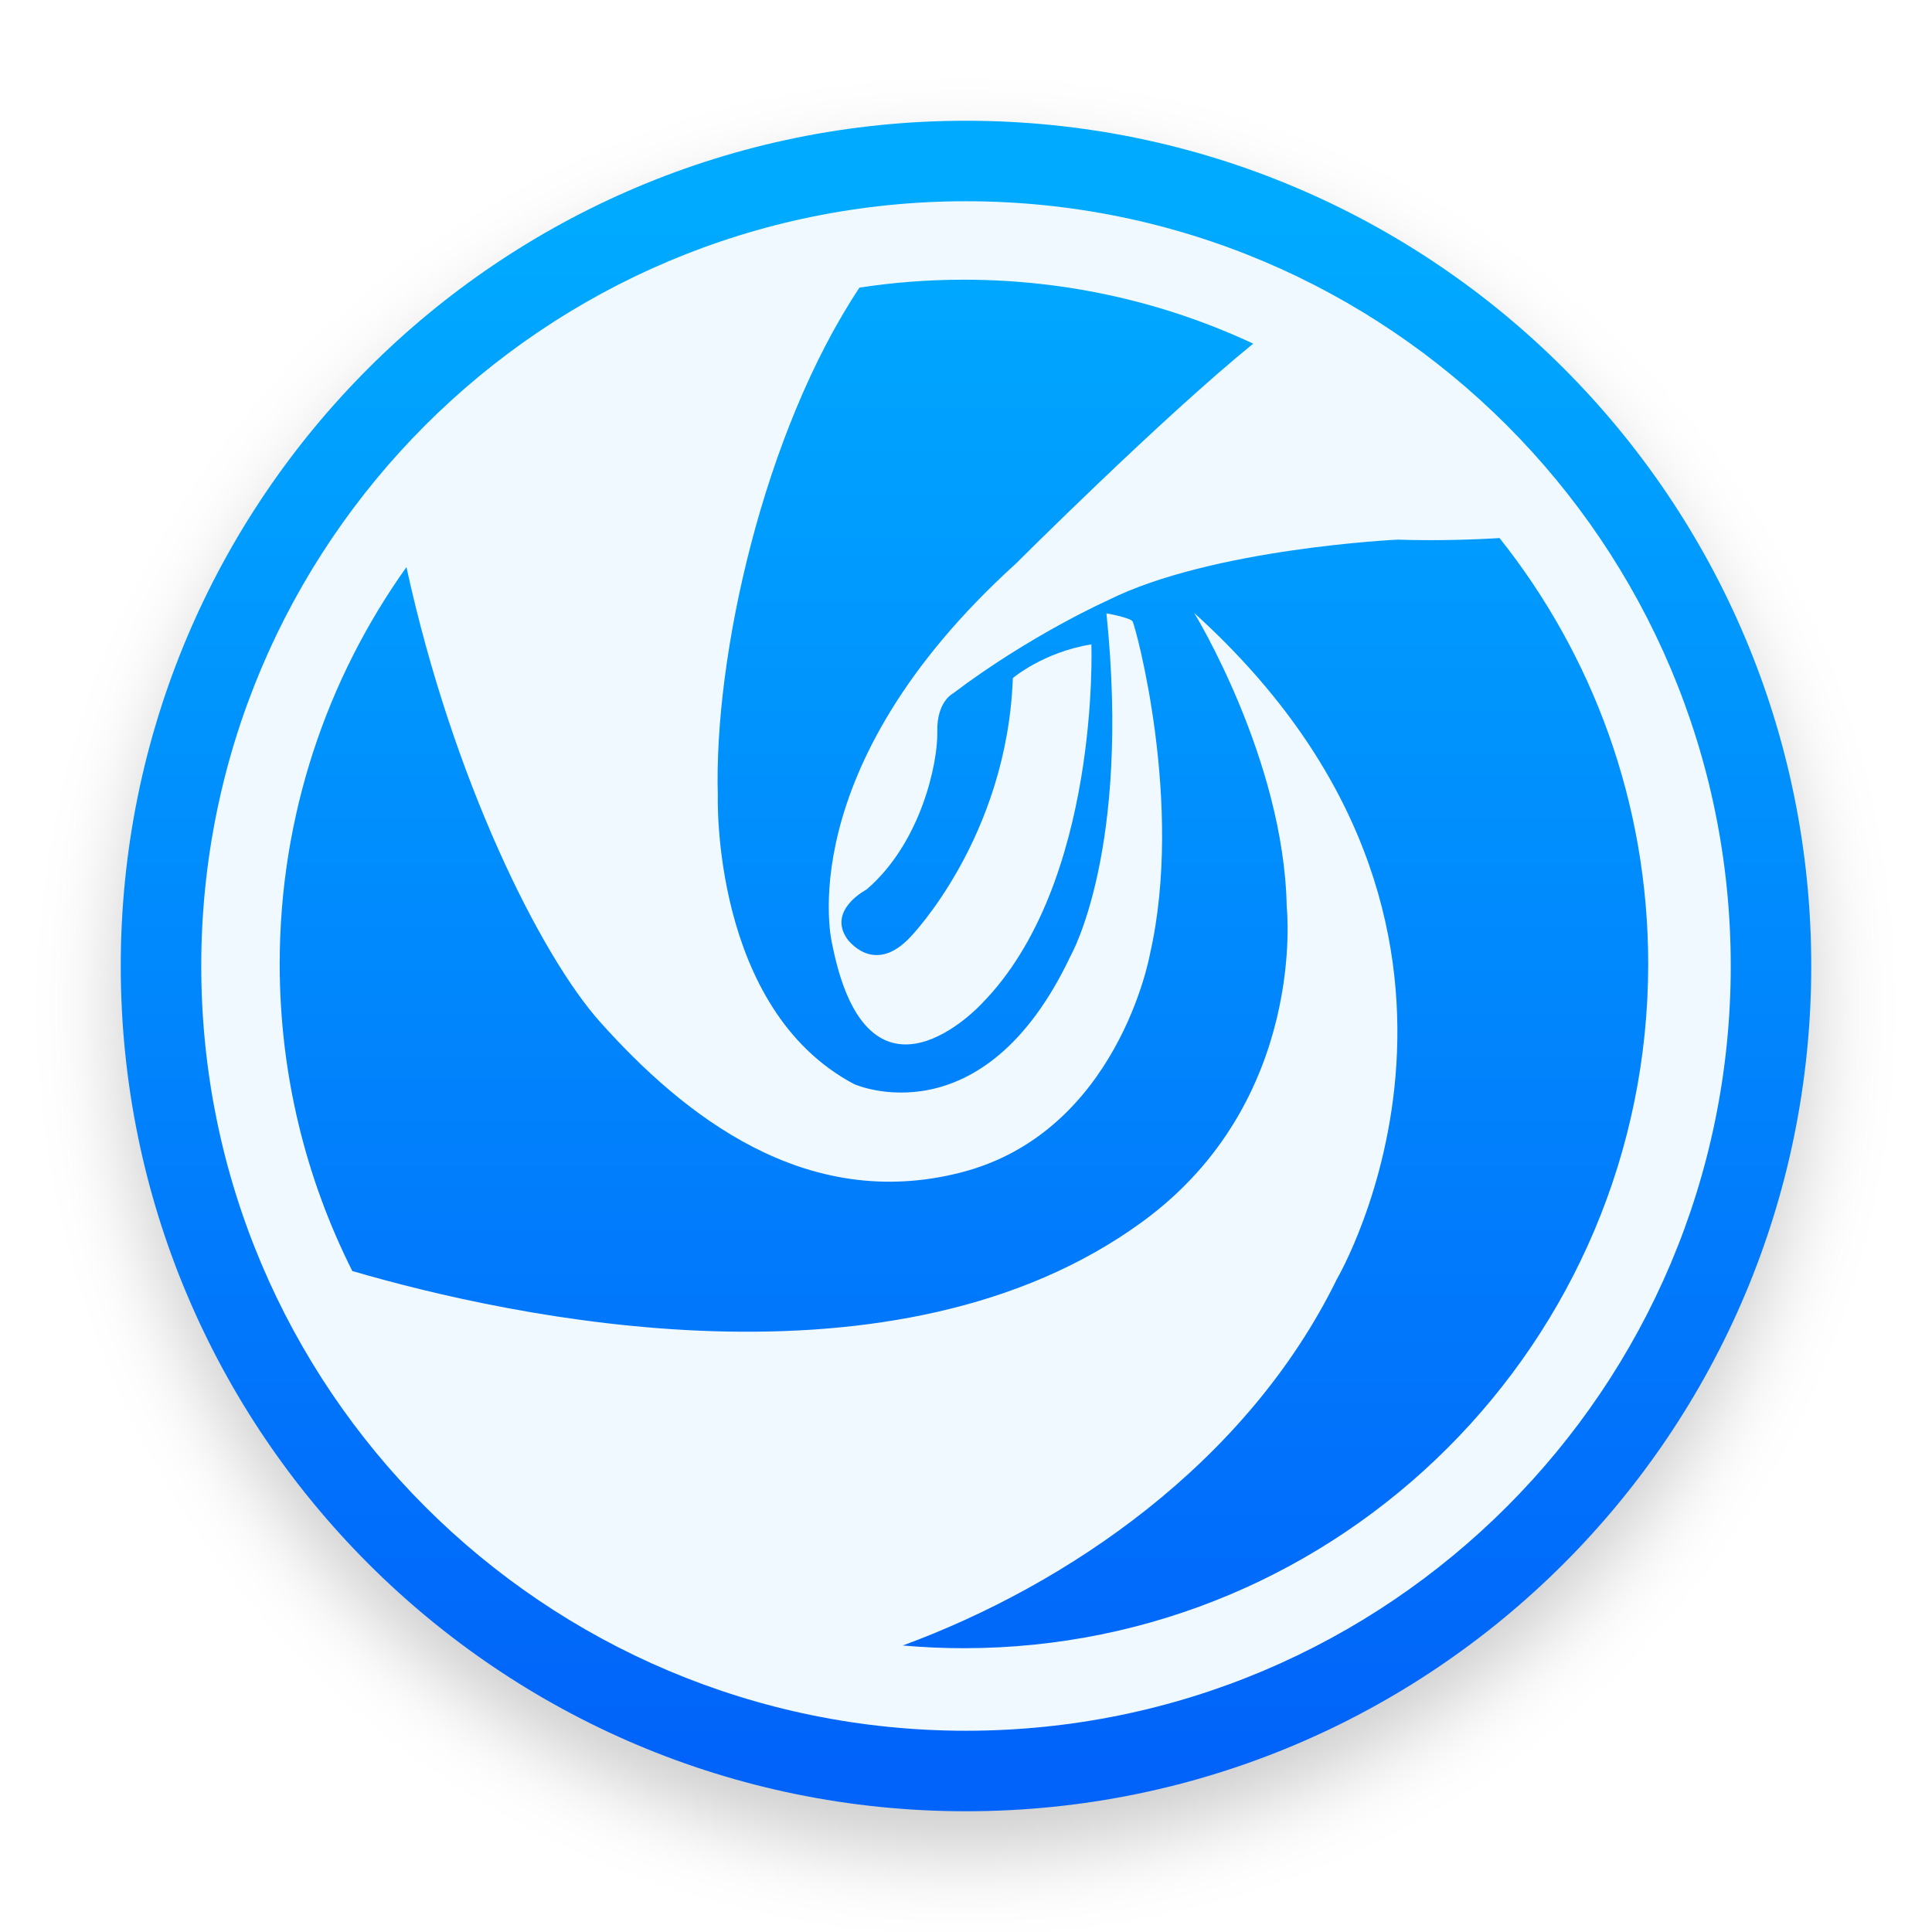
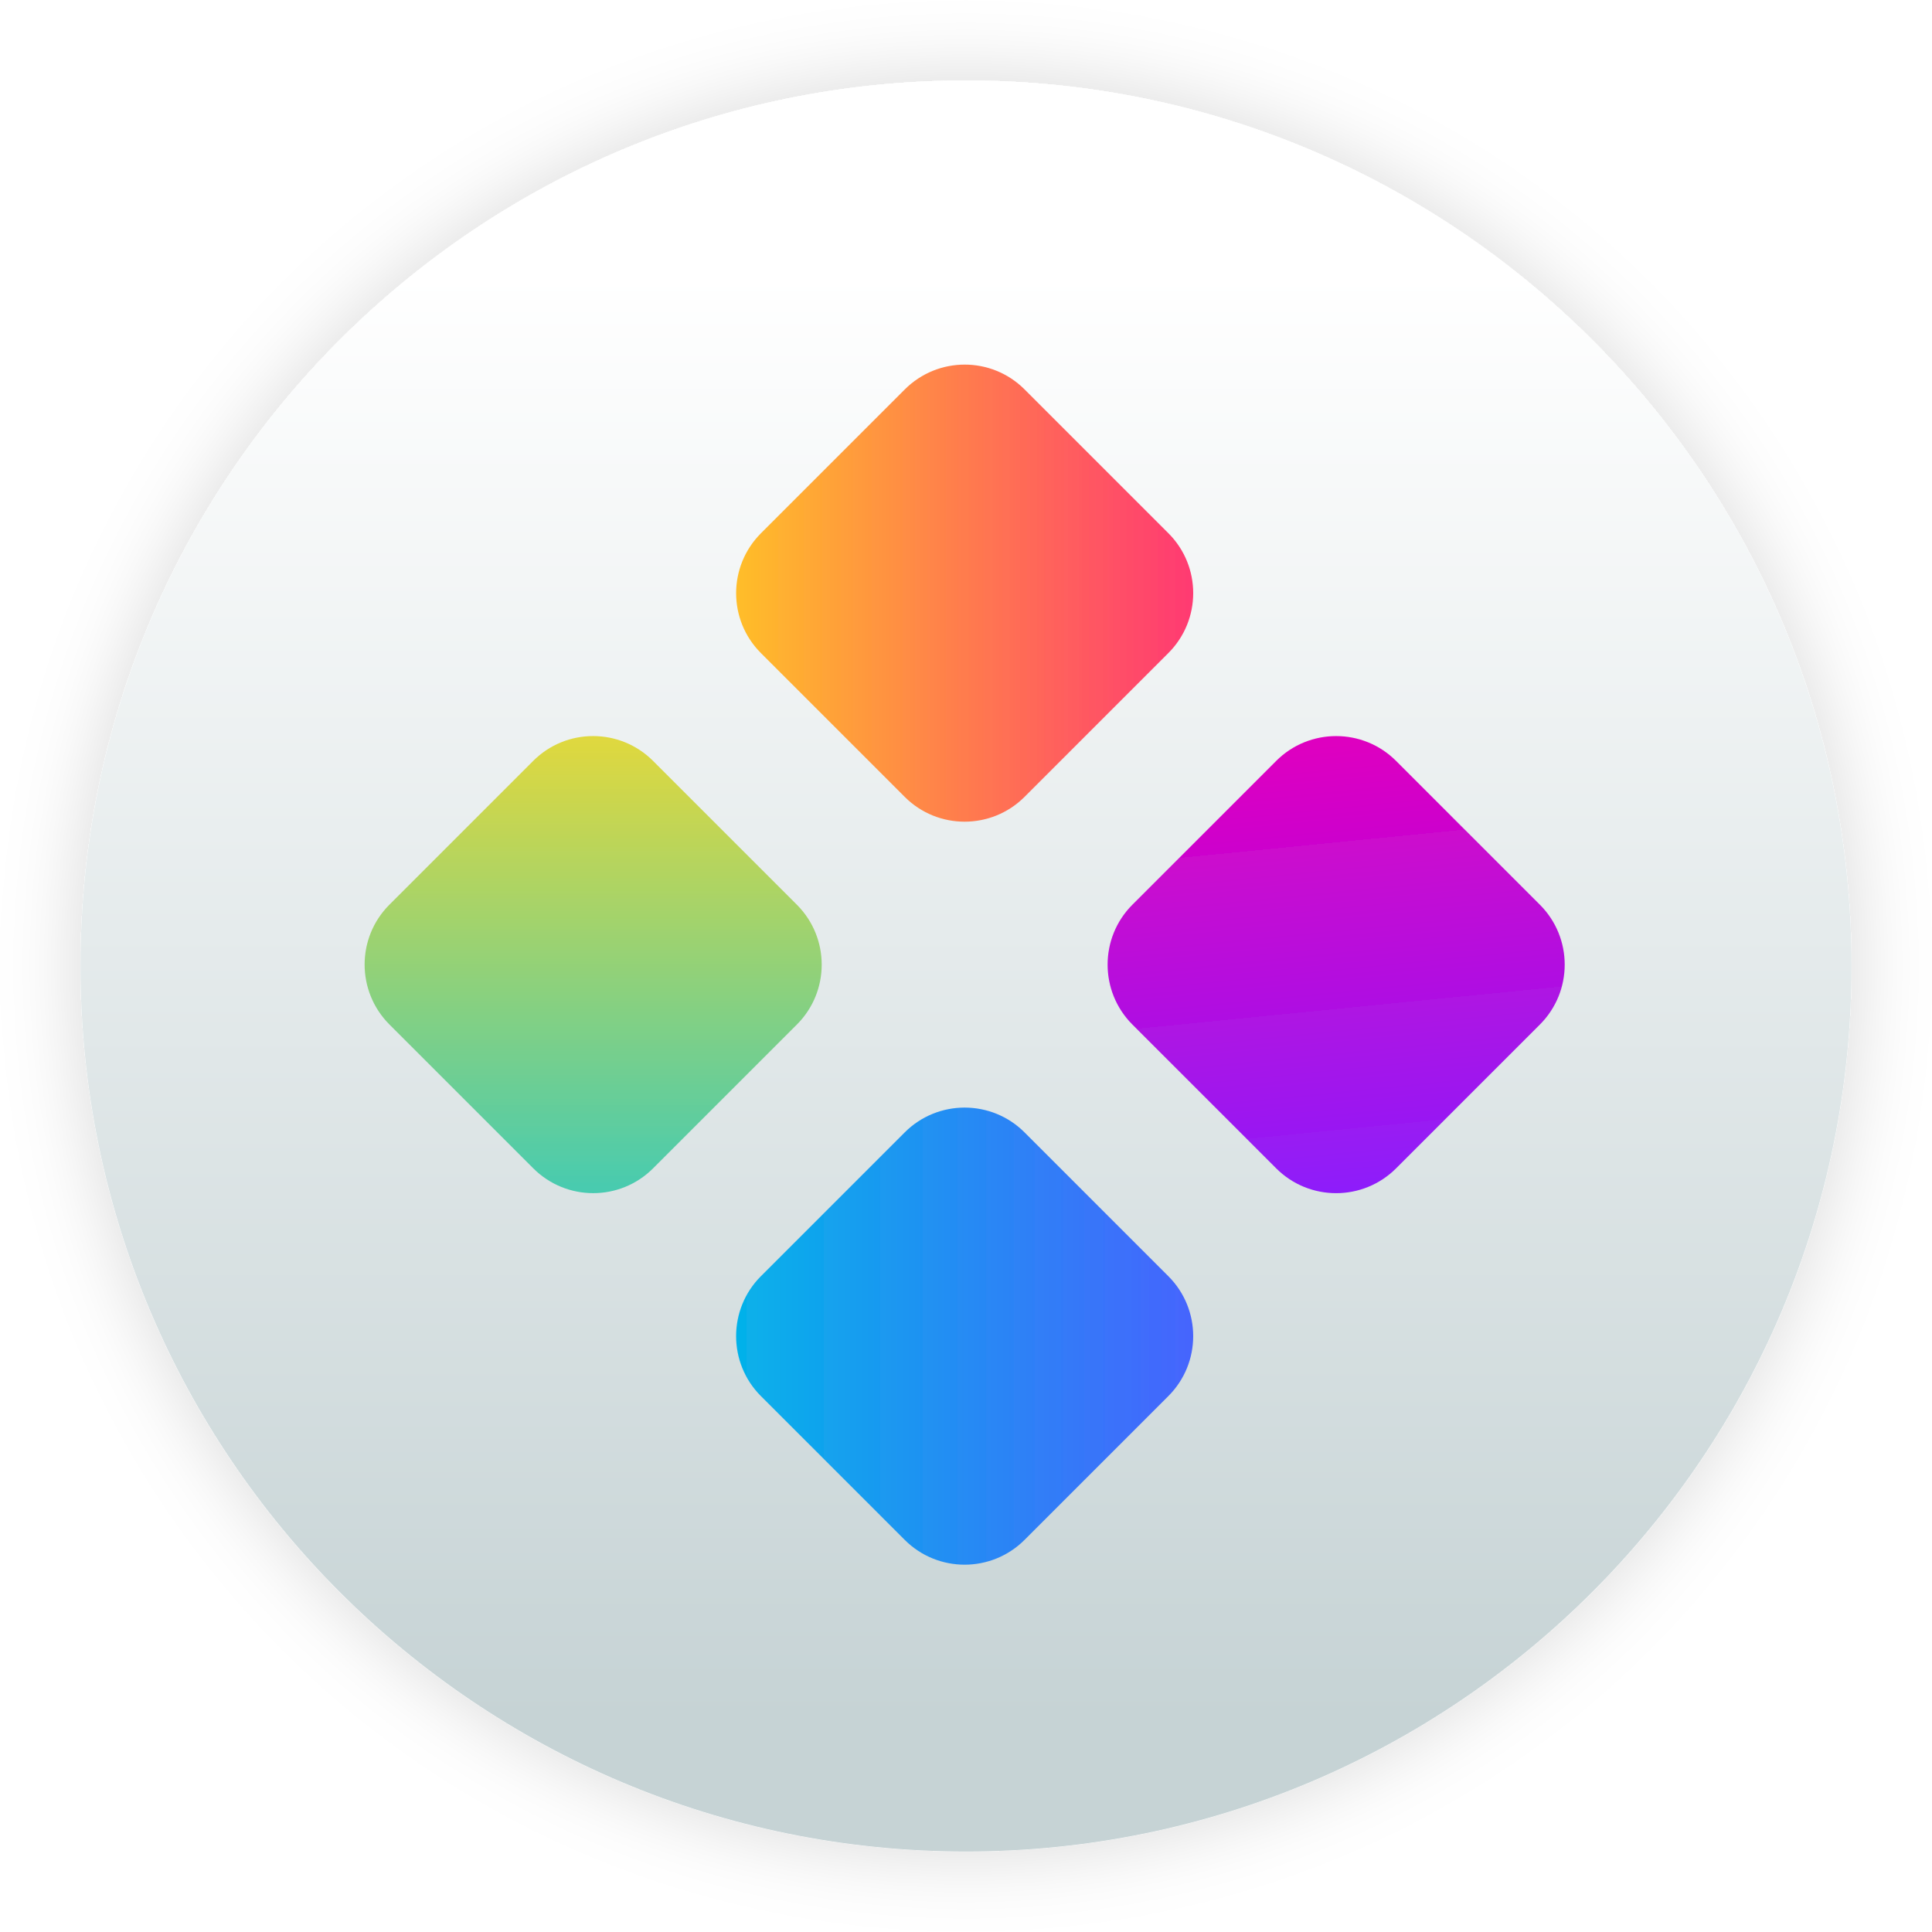
- <svg xmlns="http://www.w3.org/2000/svg" xmlns:xlink="http://www.w3.org/1999/xlink" width="48" height="48" viewBox="0 0 48 48">
+ <svg xmlns="http://www.w3.org/2000/svg" width="24" height="24" viewBox="0 0 24 24">
  <defs>
-     <linearGradient id="deepin-launcher-c" x1="50%" x2="50%" y1="4.64%" y2="97.178%">
-       <stop offset="0%" stop-color="#00ABFF" />
-       <stop offset="100%" stop-color="#0163FA" />
+     <filter id="deepin-launcher24-a" width="122.7%" height="122.7%" x="-11.4%" y="-11.4%" filterUnits="objectBoundingBox">
+       <feOffset in="SourceAlpha" result="shadowOffsetOuter1" />
+       <feGaussianBlur in="shadowOffsetOuter1" result="shadowBlurOuter1" stdDeviation=".5" />
+       <feComposite in="shadowBlurOuter1" in2="SourceAlpha" operator="out" result="shadowBlurOuter1" />
+       <feColorMatrix in="shadowBlurOuter1" result="shadowMatrixOuter1" values="0 0 0 0 0   0 0 0 0 0   0 0 0 0 0  0 0 0 0.15 0" />
+       <feMerge>
+         <feMergeNode in="shadowMatrixOuter1" />
+         <feMergeNode in="SourceGraphic" />
+       </feMerge>
+     </filter>
+     <linearGradient id="deepin-launcher24-b" x1="36.374%" x2="36.374%" y1="10.403%" y2="93.072%">
+       <stop offset="0%" stop-color="#FFF" />
+       <stop offset="100%" stop-color="#C6D3D5" />
    </linearGradient>
-     <circle id="deepin-launcher-b" cx="24" cy="24" r="21" />
-     <filter id="deepin-launcher-a" width="116.7%" height="116.7%" x="-8.3%" y="-6%" filterUnits="objectBoundingBox">
-       <feOffset dy="1" in="SourceAlpha" result="shadowOffsetOuter1" />
-       <feGaussianBlur in="shadowOffsetOuter1" result="shadowBlurOuter1" stdDeviation="1" />
-       <feColorMatrix in="shadowBlurOuter1" values="0 0 0 0 0   0 0 0 0 0   0 0 0 0 0  0 0 0 0.2 0" />
-     </filter>
+     <linearGradient id="deepin-launcher24-c" x1="100%" x2="0%" y1="0%" y2="100%">
+       <stop offset="0%" stop-color="#ECD935" />
+       <stop offset="100%" stop-color="#3BCAB9" />
+     </linearGradient>
+     <linearGradient id="deepin-launcher24-d" x1="0%" x2="100%" y1="0%" y2="100%">
+       <stop offset="0%" stop-color="#00B8E8" />
+       <stop offset="100%" stop-color="#4B5EFF" />
+     </linearGradient>
+     <linearGradient id="deepin-launcher24-e" x1="0%" x2="100%" y1="0%" y2="100%">
+       <stop offset="0%" stop-color="#FFC823" />
+       <stop offset="100%" stop-color="#FF2F78" />
+     </linearGradient>
+     <linearGradient id="deepin-launcher24-f" x1="81.903%" x2="0%" y1="0%" y2="100%">
+       <stop offset="0%" stop-color="#DE00C0" />
+       <stop offset="100%" stop-color="#8720FF" />
+     </linearGradient>
  </defs>
-   <g fill="none" fill-rule="evenodd">
-     <use fill="#000" filter="url(#deepin-launcher-a)" xlink:href="#deepin-launcher-b" />
-     <use fill="url(#deepin-launcher-c)" xlink:href="#deepin-launcher-b" />
-     <path fill="#F0F9FF" fill-rule="nonzero" d="M31.136,8.538 C28.953,7.518 26.517,6.949 23.949,6.949 C23.066,6.949 22.199,7.016 21.353,7.146 C18.965,10.745 17.733,16.314 17.834,19.766 C17.834,19.766 17.667,25.058 21.224,26.936 C21.224,26.936 24.422,28.365 26.601,23.743 C26.601,23.743 28.098,21.134 27.489,15.238 C27.489,15.238 28.072,15.343 28.138,15.437 C28.204,15.53 29.426,19.976 28.567,23.72 C28.567,23.72 27.777,28.119 23.89,29.126 C20.004,30.132 16.976,27.697 14.921,25.404 C13.434,23.747 11.249,19.376 10.098,14.09 C8.115,16.87 6.949,20.274 6.949,23.949 C6.949,26.693 7.599,29.284 8.753,31.578 C12.659,32.719 22.264,34.838 28.397,30.343 C32.496,27.339 31.968,22.527 31.968,22.527 C31.9,18.866 29.671,15.231 29.671,15.231 C38.336,23.07 33.215,31.778 33.215,31.778 C30.975,36.353 26.515,39.378 22.429,40.882 C22.929,40.926 23.436,40.949 23.949,40.949 C33.338,40.949 40.949,33.338 40.949,23.949 C40.949,19.949 39.567,16.272 37.256,13.368 C36.485,13.414 35.62,13.436 34.726,13.407 C34.726,13.407 30.116,13.622 27.531,14.911 C27.531,14.911 25.603,15.771 23.676,17.229 C23.676,17.229 23.267,17.433 23.287,18.184 C23.304,18.933 22.894,20.929 21.529,22.1 C21.529,22.1 20.555,22.601 21.042,23.318 C21.042,23.318 21.7,24.273 22.627,23.27 C22.627,23.27 25.018,20.81 25.164,16.847 C25.164,16.847 25.92,16.201 27.115,16.01 C27.115,16.01 27.334,21.956 24.384,24.942 C24.384,24.942 21.577,27.998 20.676,23.461 C20.676,23.461 19.578,19.138 25.237,14.005 C25.237,14.005 28.877,10.37 31.136,8.538 Z M24,43 C13.507,43 5,34.494 5,24 C5,13.507 13.507,5 24,5 C34.493,5 43,13.507 43,24 C43,34.494 34.493,43 24,43 Z" />
+   <g fill="none" fill-rule="evenodd" filter="url(#deepin-launcher24-a)" transform="translate(1 1)">
+     <path fill="url(#deepin-launcher24-b)" d="M0,11 C0,4.925 4.925,0 11,0 C17.075,0 22,4.925 22,11 C22,17.075 17.075,22 11,22 C4.925,22 0,17.075 0,11 Z" />
+     <g transform="translate(3 3)">
+       <path fill="url(#deepin-launcher24-c)" d="M2.105,5.667 L4.632,5.667 C5.213,5.667 5.684,6.139 5.684,6.72 L5.684,9.246 C5.684,9.828 5.213,10.299 4.632,10.299 L2.105,10.299 C1.524,10.299 1.053,9.828 1.053,9.246 L1.053,6.72 C1.053,6.139 1.524,5.667 2.105,5.667 Z" transform="rotate(-45 3.368 7.983)" />
+       <path fill="url(#deepin-launcher24-d)" d="M6.72,10.282 L9.246,10.282 C9.828,10.282 10.299,10.754 10.299,11.335 L10.299,13.861 C10.299,14.443 9.828,14.914 9.246,14.914 L6.72,14.914 C6.139,14.914 5.667,14.443 5.667,13.861 L5.667,11.335 C5.667,10.754 6.139,10.282 6.72,10.282 Z" transform="rotate(-45 7.983 12.598)" />
+       <path fill="url(#deepin-launcher24-e)" d="M6.72,1.053 L9.246,1.053 C9.828,1.053 10.299,1.524 10.299,2.105 L10.299,4.632 C10.299,5.213 9.828,5.684 9.246,5.684 L6.72,5.684 C6.139,5.684 5.667,5.213 5.667,4.632 L5.667,2.105 C5.667,1.524 6.139,1.053 6.72,1.053 Z" transform="rotate(-45 7.983 3.368)" />
+       <path fill="url(#deepin-launcher24-f)" d="M11.335,5.667 L13.861,5.667 C14.443,5.667 14.914,6.139 14.914,6.72 L14.914,9.246 C14.914,9.828 14.443,10.299 13.861,10.299 L11.335,10.299 C10.754,10.299 10.282,9.828 10.282,9.246 L10.282,6.72 C10.282,6.139 10.754,5.667 11.335,5.667 Z" transform="rotate(-45 12.598 7.983)" />
+     </g>
  </g>
</svg>
